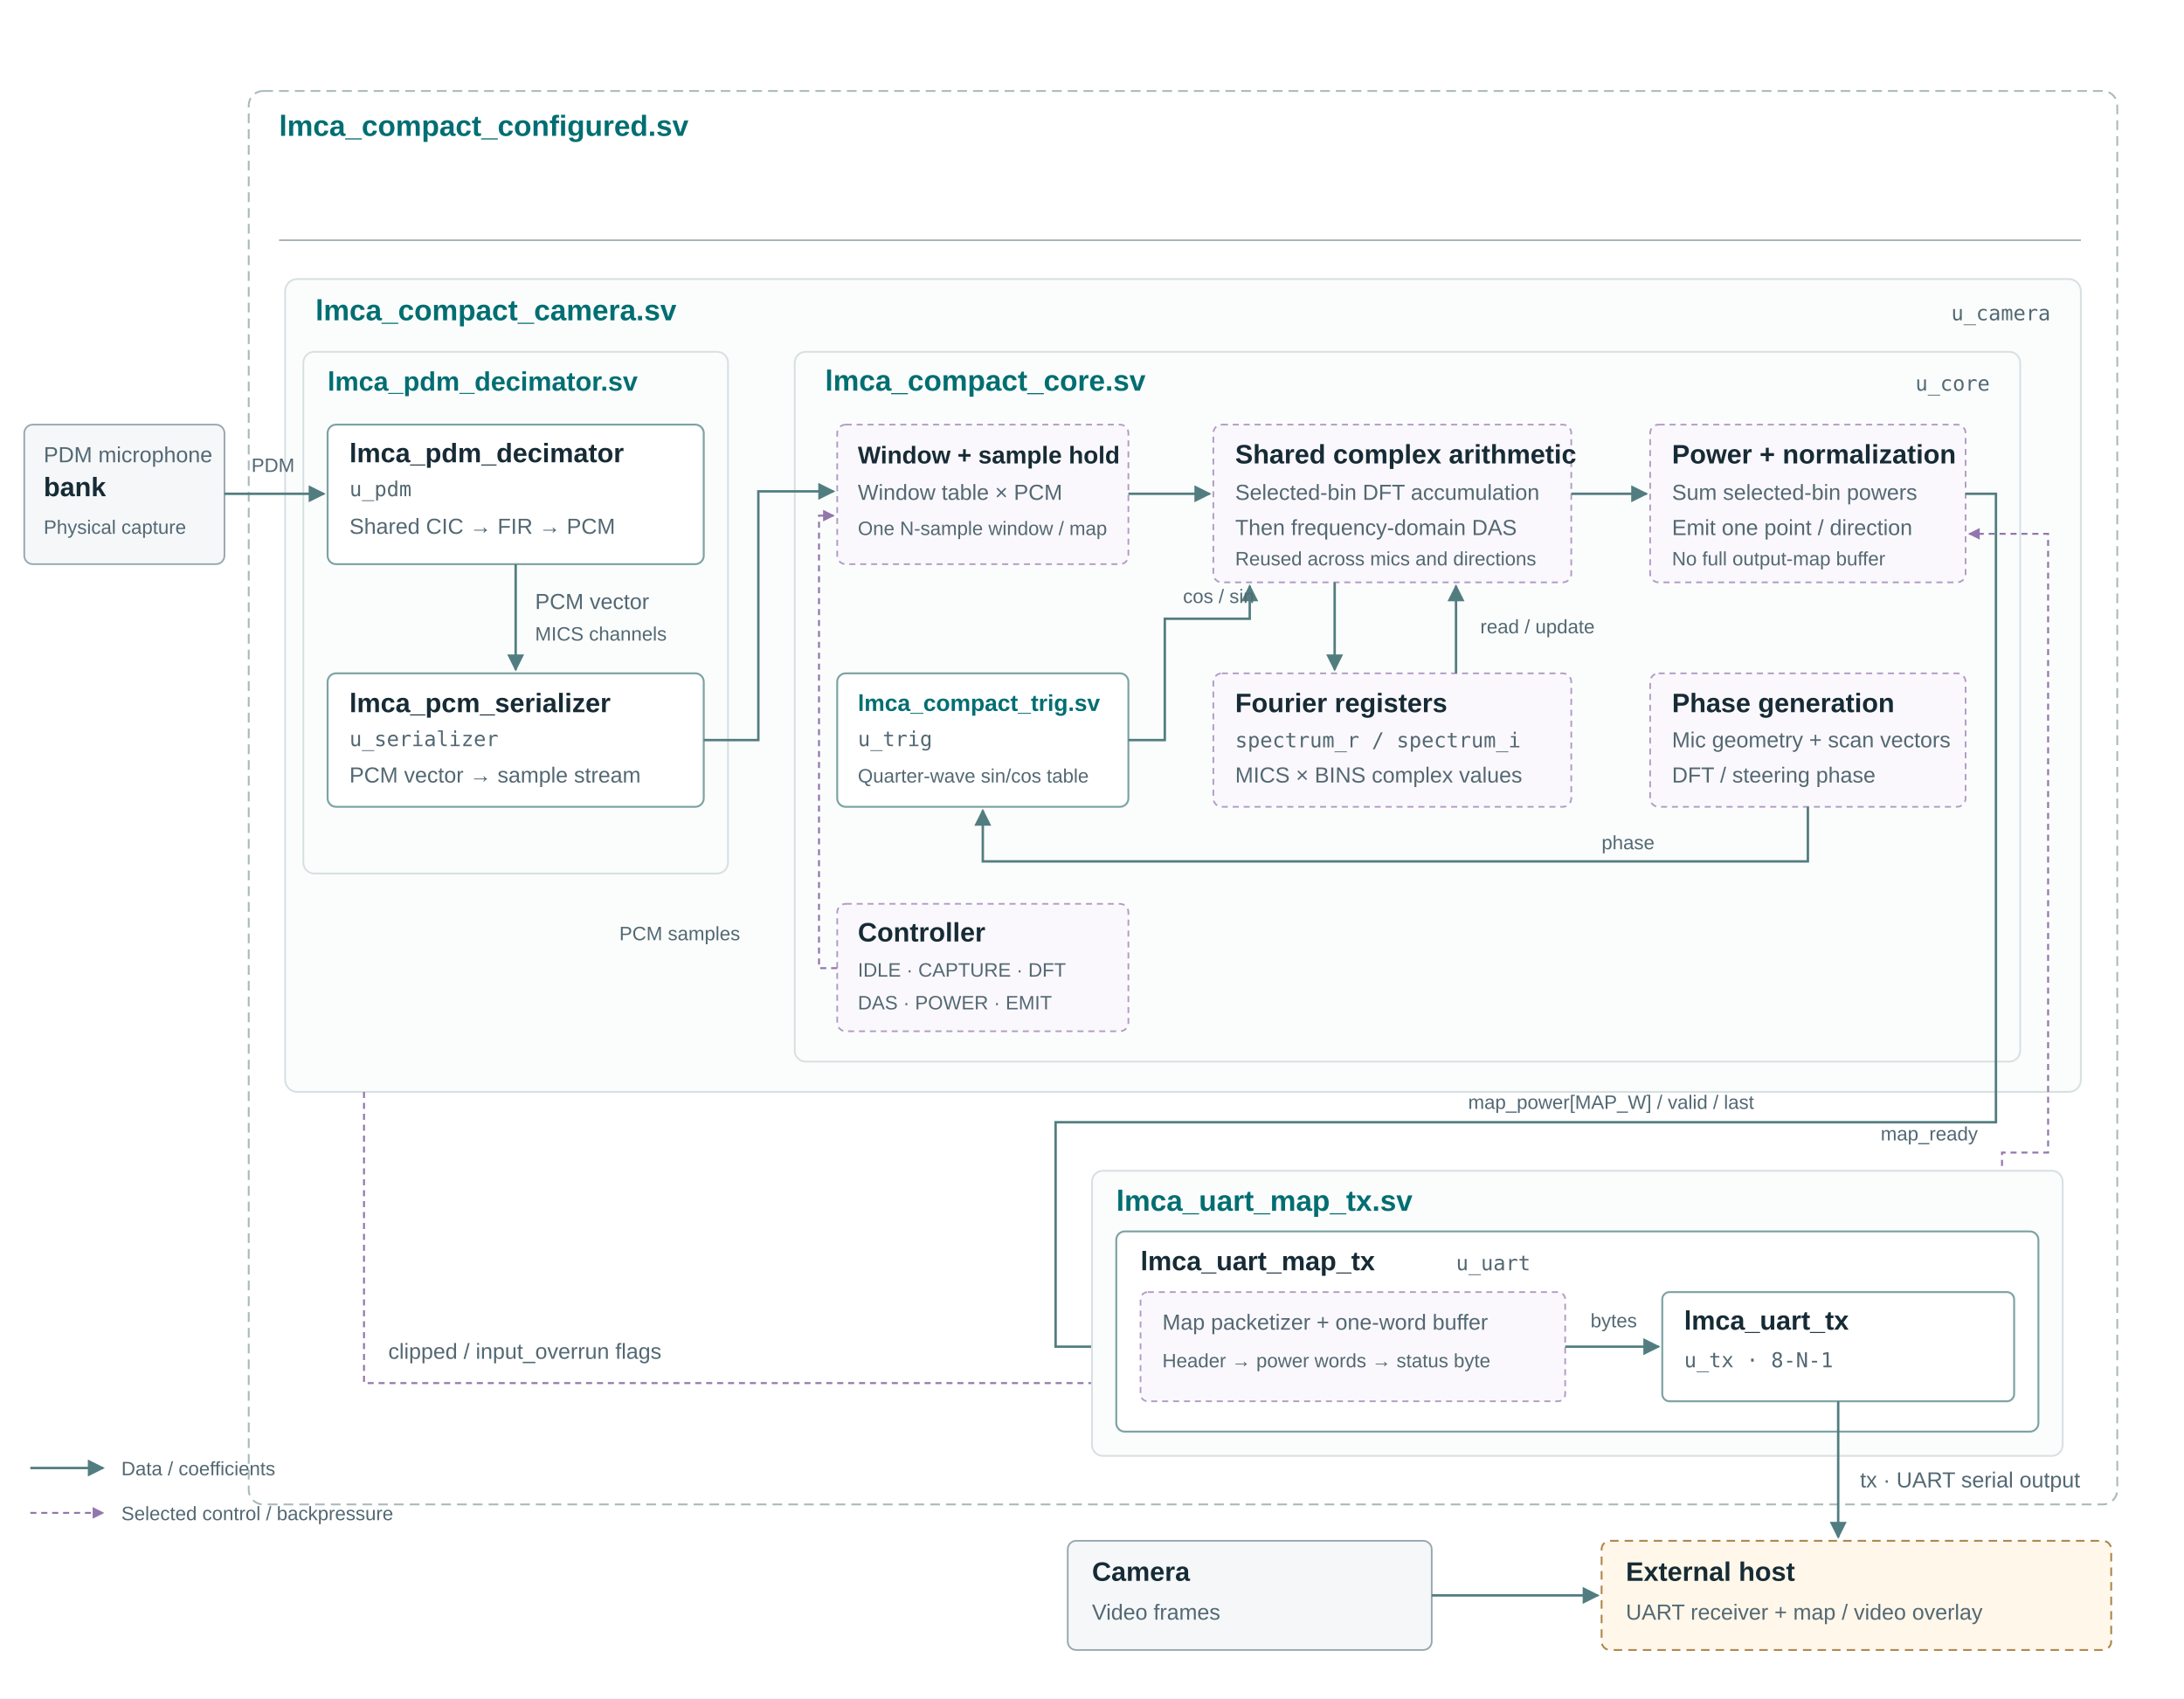
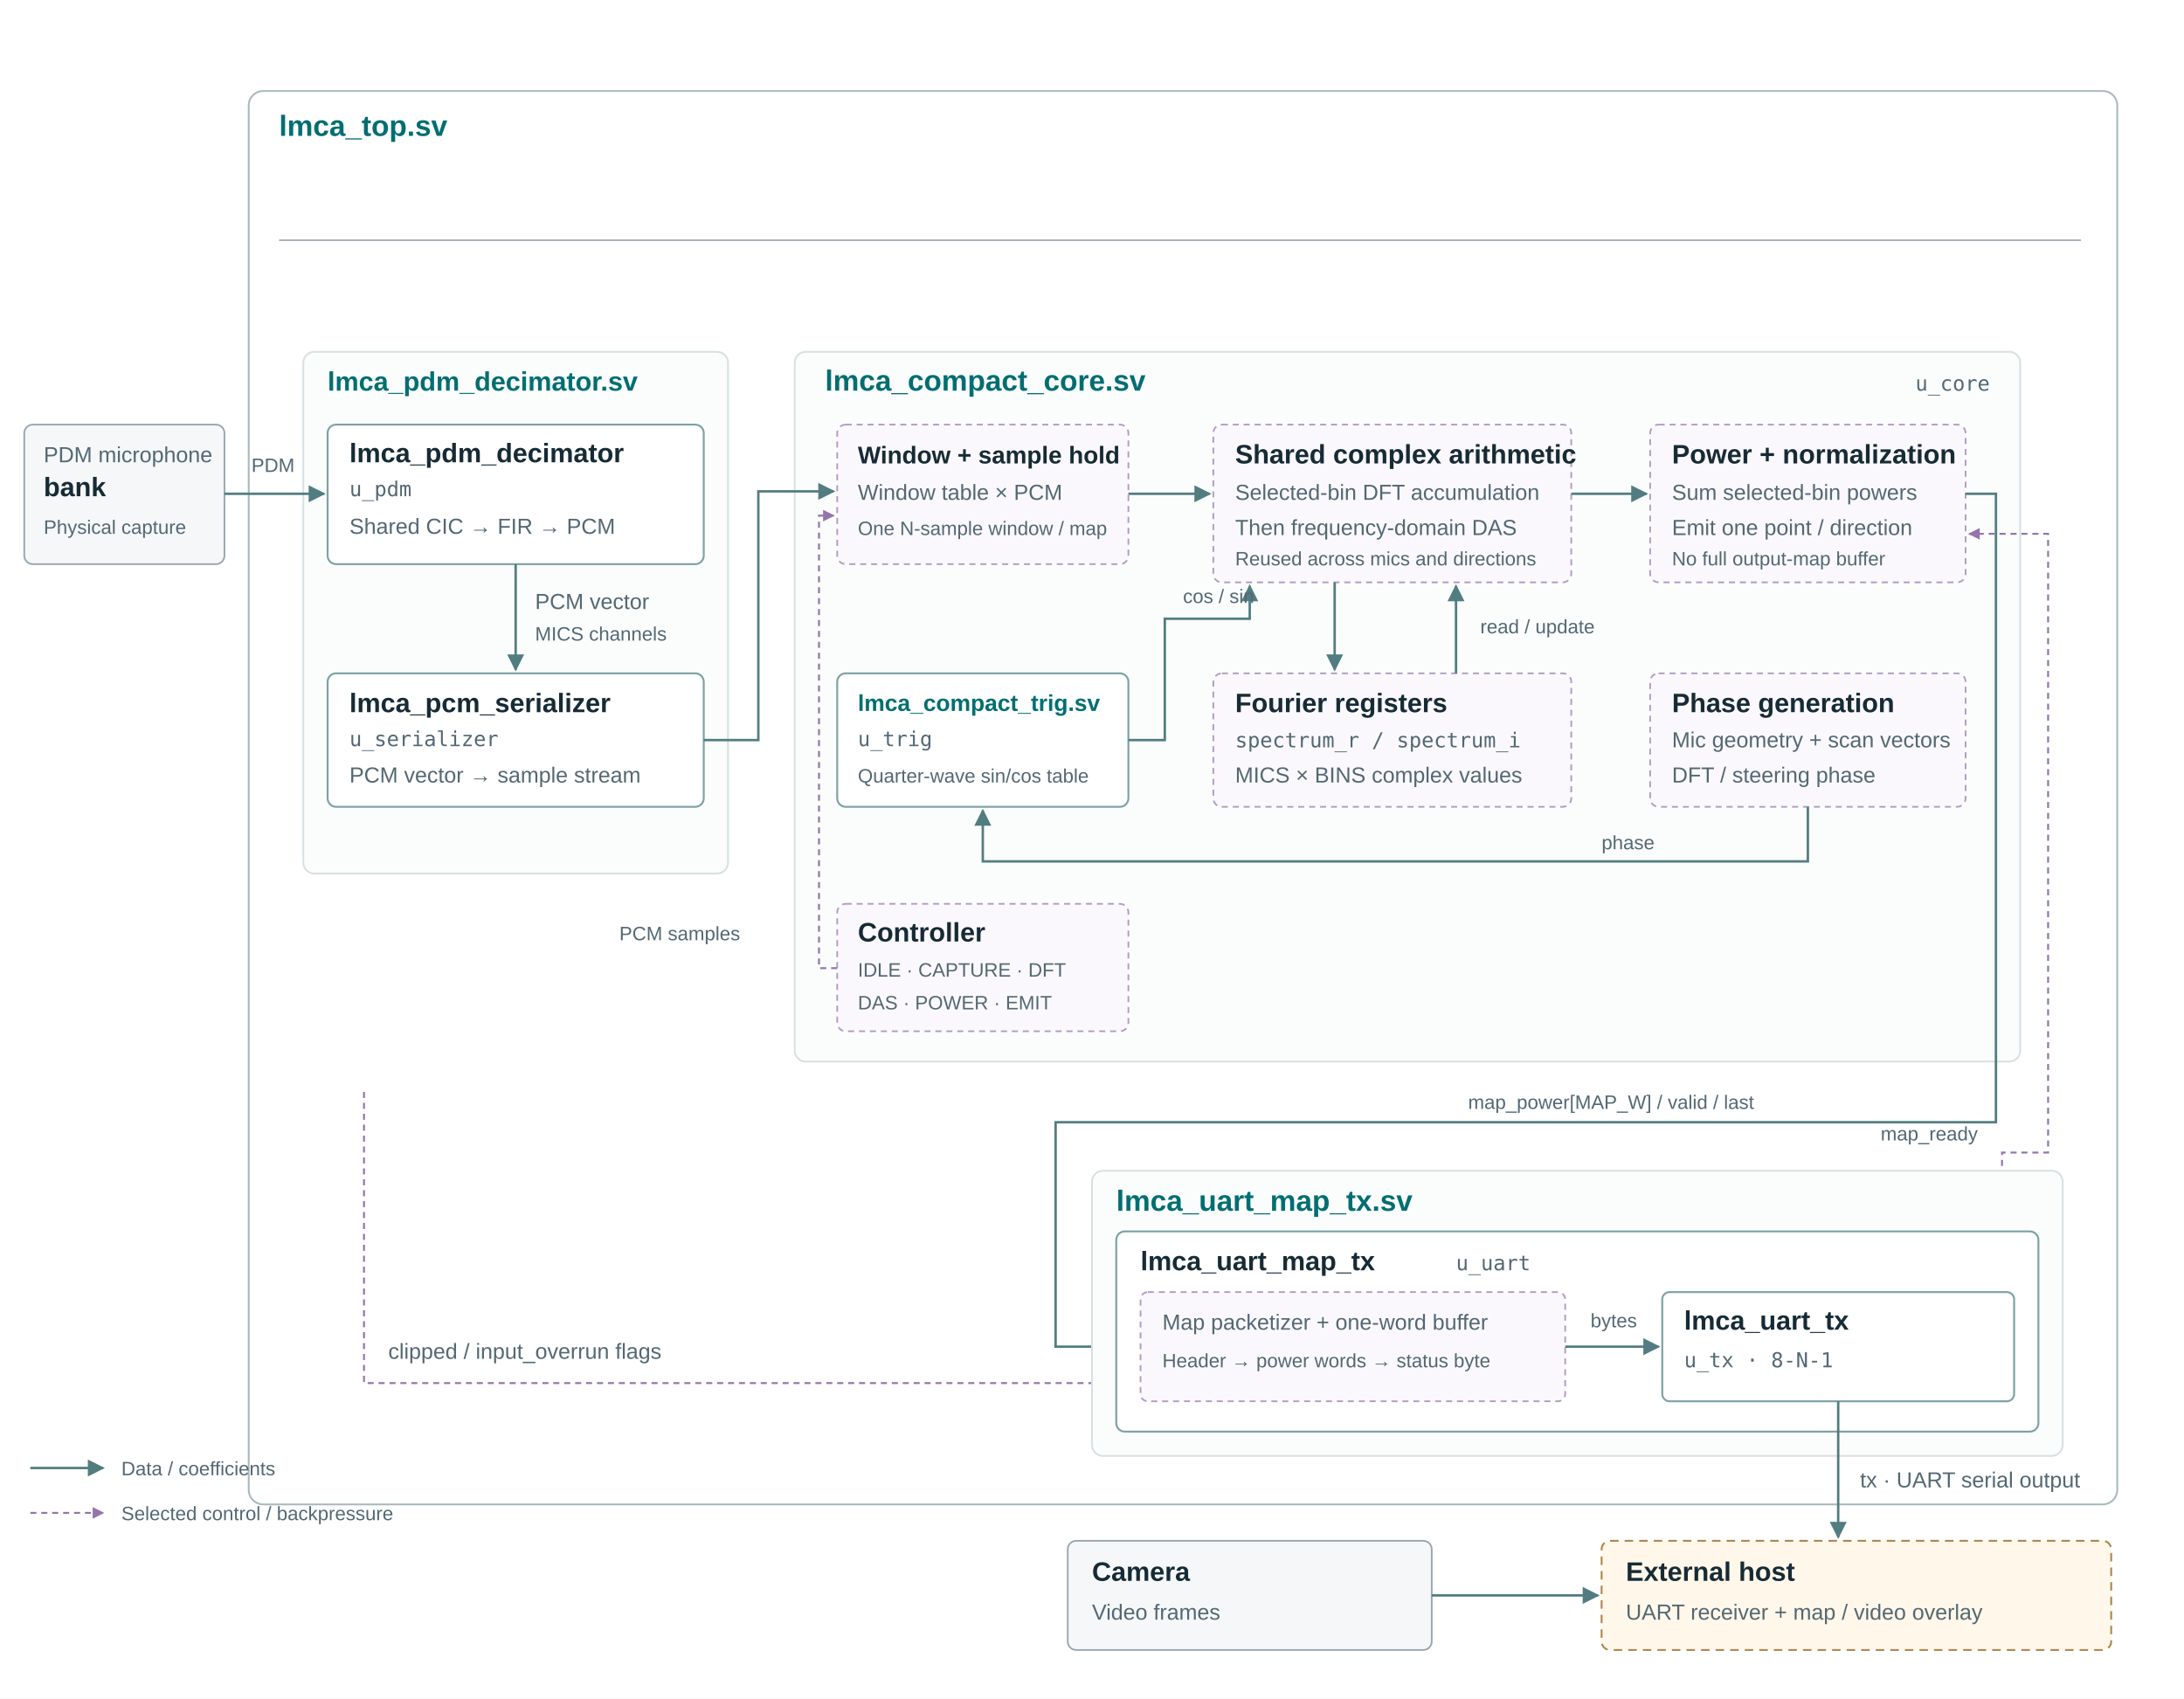
<svg xmlns="http://www.w3.org/2000/svg" class="rtl-modules" id="diagram" width="1800" height="1400" viewBox="0 0 1800 1400" role="img" aria-labelledby="rtl-uart-title rtl-uart-desc">
  <defs>
    <marker id="rtl-uart-arrow" viewBox="0 0 10 10" refX="9" refY="5" markerWidth="7" markerHeight="7" orient="auto">
      <path d="M0 0L10 5L0 10Z" fill="#527d80" />
    </marker>
    <marker id="rtl-uart-control" viewBox="0 0 10 10" refX="9" refY="5" markerWidth="6" markerHeight="6" orient="auto">
      <path d="M0 0L10 5L0 10Z" fill="#9276ac" />
    </marker>
  </defs>
  <style>
.rtl-modules text{font-family:'Segoe UI',Arial,sans-serif;fill:#162b35}
.rtl-modules .filename{font-size:24px;font-weight:700;fill:#006e72}
.rtl-modules .name{font-size:22px;font-weight:650}
.rtl-modules .small{font-size:18px;fill:#536873}
.rtl-modules .tiny{font-size:16px;fill:#536873}
.rtl-modules .instance{font:17px Consolas,monospace;fill:#536873}
.rtl-modules .file{fill:#fbfdfc;stroke:#d7e0e3;stroke-width:1.5}
- .rtl-modules .rootfile{fill:white;stroke:#a8b9bc;stroke-width:1.5;stroke-dasharray:8 5}
+ .rtl-modules .rootfile{fill:white;stroke:#a8b9bc;stroke-width:1.5}
.rtl-modules .box{fill:white;stroke:#7da3a4;stroke-width:1.6}
.rtl-modules .logic{fill:#faf8fc;stroke:#b29bc5;stroke-width:1.4;stroke-dasharray:5 4}
.rtl-modules .external{fill:#f5f7f9;stroke:#98a7af;stroke-width:1.4}
.rtl-modules .host{fill:#fff7e9;stroke:#ad854b;stroke-width:1.5;stroke-dasharray:7 5}
.rtl-modules .data{fill:none;stroke:#527d80;stroke-width:2;marker-end:url(#rtl-uart-arrow)}
.rtl-modules .control{fill:none;stroke:#9276ac;stroke-width:1.6;stroke-dasharray:5 4;marker-end:url(#rtl-uart-control)}
.rtl-modules .rail{fill:none;stroke:#a7b2b7;stroke-width:1.4}
</style>
  <rect width="1800" height="1400" fill="white" />
  <rect x="205" y="75" width="1540" height="1165" rx="12" class="rootfile" />
-   <text x="230" y="112" class="filename">lmca_compact_configured.sv</text>
+   <text x="230" y="112" class="filename">lmca_top.sv</text>
  <path d="M230 198H1715" class="rail" />
-   <rect x="235" y="230" width="1480" height="670" rx="10" class="file" />
-   <text x="260" y="264" class="filename">lmca_compact_camera.sv</text>
-   <text x="1690" y="264" class="instance" text-anchor="end">u_camera</text>
  <rect x="250" y="290" width="350" height="430" rx="9" class="file" />
  <text x="270" y="322" class="filename" style="font-size:22px">lmca_pdm_decimator.sv</text>
  <rect x="270" y="350" width="310" height="115" rx="7" class="box" />
  <text x="288" y="381" class="name">lmca_pdm_decimator</text>
  <text x="288" y="409" class="instance">u_pdm</text>
  <text x="288" y="440" class="small">Shared CIC → FIR → PCM</text>
  <path d="M425 465V552" class="data" />
  <text x="441" y="502" class="small">PCM vector</text>
  <text x="441" y="528" class="tiny">MICS channels</text>
  <rect x="270" y="555" width="310" height="110" rx="7" class="box" />
  <text x="288" y="587" class="name">lmca_pcm_serializer</text>
  <text x="288" y="615" class="instance">u_serializer</text>
  <text x="288" y="645" class="small">PCM vector → sample stream</text>
  <rect x="20" y="350" width="165" height="115" rx="7" class="external" />
  <text x="36" y="381" class="small">PDM microphone</text>
  <text x="36" y="409" class="name">bank</text>
  <text x="36" y="440" class="tiny">Physical capture</text>
  <path d="M185 407H267" class="data" />
  <text x="225" y="389" class="tiny" text-anchor="middle">PDM</text>
  <rect x="655" y="290" width="1010" height="585" rx="9" class="file" />
  <text x="680" y="322" class="filename">lmca_compact_core.sv</text>
  <text x="1640" y="322" class="instance" text-anchor="end">u_core</text>
  <path d="M580 610H625V405H687" class="data" />
  <text x="610" y="775" class="tiny" text-anchor="end">PCM samples</text>
  <rect x="690" y="350" width="240" height="115" rx="7" class="logic" />
  <text x="707" y="382" class="name" style="font-size:20px">Window + sample hold</text>
  <text x="707" y="412" class="small">Window table × PCM</text>
  <text x="707" y="441" class="tiny">One N-sample window / map</text>
  <path d="M930 407H997" class="data" />
  <rect x="1000" y="350" width="295" height="130" rx="7" class="logic" />
  <text x="1018" y="382" class="name">Shared complex arithmetic</text>
  <text x="1018" y="412" class="small">Selected-bin DFT accumulation</text>
  <text x="1018" y="441" class="small">Then frequency-domain DAS</text>
  <text x="1018" y="466" class="tiny">Reused across mics and directions</text>
  <path d="M1295 407H1357" class="data" />
  <rect x="1360" y="350" width="260" height="130" rx="7" class="logic" />
  <text x="1378" y="382" class="name">Power + normalization</text>
  <text x="1378" y="412" class="small">Sum selected-bin powers</text>
  <text x="1378" y="441" class="small">Emit one point / direction</text>
  <text x="1378" y="466" class="tiny">No full output-map buffer</text>
  <rect x="690" y="555" width="240" height="110" rx="7" class="box" />
  <text x="707" y="586" class="filename" style="font-size:19px">lmca_compact_trig.sv</text>
  <text x="707" y="615" class="instance">u_trig</text>
  <text x="707" y="645" class="tiny">Quarter-wave sin/cos table</text>
  <path d="M930 610H960V510H1030V483" class="data" />
  <text x="975" y="497" class="tiny">cos / sin</text>
  <rect x="1000" y="555" width="295" height="110" rx="7" class="logic" />
  <text x="1018" y="587" class="name">Fourier registers</text>
  <text x="1018" y="616" class="instance">spectrum_r / spectrum_i</text>
  <text x="1018" y="645" class="small">MICS × BINS complex values</text>
  <path d="M1100 480V552" class="data" />
  <path d="M1200 555V483" class="data" />
  <text x="1220" y="522" class="tiny">read / update</text>
  <rect x="1360" y="555" width="260" height="110" rx="7" class="logic" />
  <text x="1378" y="587" class="name">Phase generation</text>
  <text x="1378" y="616" class="small">Mic geometry + scan vectors</text>
  <text x="1378" y="645" class="small">DFT / steering phase</text>
  <path d="M1490 665V710H810V668" class="data" />
  <text x="1320" y="700" class="tiny">phase</text>
  <rect x="690" y="745" width="240" height="105" rx="7" class="logic" />
  <text x="707" y="776" class="name">Controller</text>
  <text x="707" y="805" class="tiny">IDLE · CAPTURE · DFT</text>
  <text x="707" y="832" class="tiny">DAS · POWER · EMIT</text>
  <path d="M690 798H675V425H687" class="control" />
  <path d="M1620 407H1645V925H870V1110H937" class="data" />
  <text x="1210" y="914" class="tiny">map_power[MAP_W] / valid / last</text>
  <path d="M1650 1015V950H1688V440H1623" class="control" />
  <text x="1550" y="940" class="tiny">map_ready</text>
  <path d="M300 900V1140H937" class="control" />
  <text x="320" y="1120" class="small">clipped / input_overrun flags</text>
  <rect x="900" y="965" width="800" height="235" rx="9" class="file" />
  <text x="920" y="998" class="filename">lmca_uart_map_tx.sv</text>
  <rect x="920" y="1015" width="760" height="165" rx="7" class="box" />
  <text x="940" y="1047" class="name">lmca_uart_map_tx</text>
  <text x="1200" y="1047" class="instance">u_uart</text>
  <rect x="940" y="1065" width="350" height="90" rx="6" class="logic" />
  <text x="958" y="1096" class="small">Map packetizer + one-word buffer</text>
  <text x="958" y="1127" class="tiny">Header → power words → status byte</text>
  <path d="M1290 1110H1367" class="data" />
  <text x="1330" y="1094" class="tiny" text-anchor="middle">bytes</text>
  <rect x="1370" y="1065" width="290" height="90" rx="6" class="box" />
  <text x="1388" y="1096" class="name">lmca_uart_tx</text>
  <text x="1388" y="1127" class="instance">u_tx · 8-N-1</text>
  <path d="M1515 1155V1267" class="data" />
  <text x="1533" y="1226" class="small">tx · UART serial output</text>
  <rect x="1320" y="1270" width="420" height="90" rx="7" class="host" />
  <text x="1340" y="1303" class="name">External host</text>
  <text x="1340" y="1335" class="small">UART receiver + map / video overlay</text>
  <rect x="880" y="1270" width="300" height="90" rx="7" class="external" />
  <text x="900" y="1303" class="name">Camera</text>
  <text x="900" y="1335" class="small">Video frames</text>
  <path d="M1180 1315H1317" class="data" />
  <path d="M25 1210H85" class="data" />
  <text x="100" y="1216" class="tiny">Data / coefficients</text>
  <path d="M25 1247H85" class="control" />
  <text x="100" y="1253" class="tiny">Selected control / backpressure</text>
</svg>
